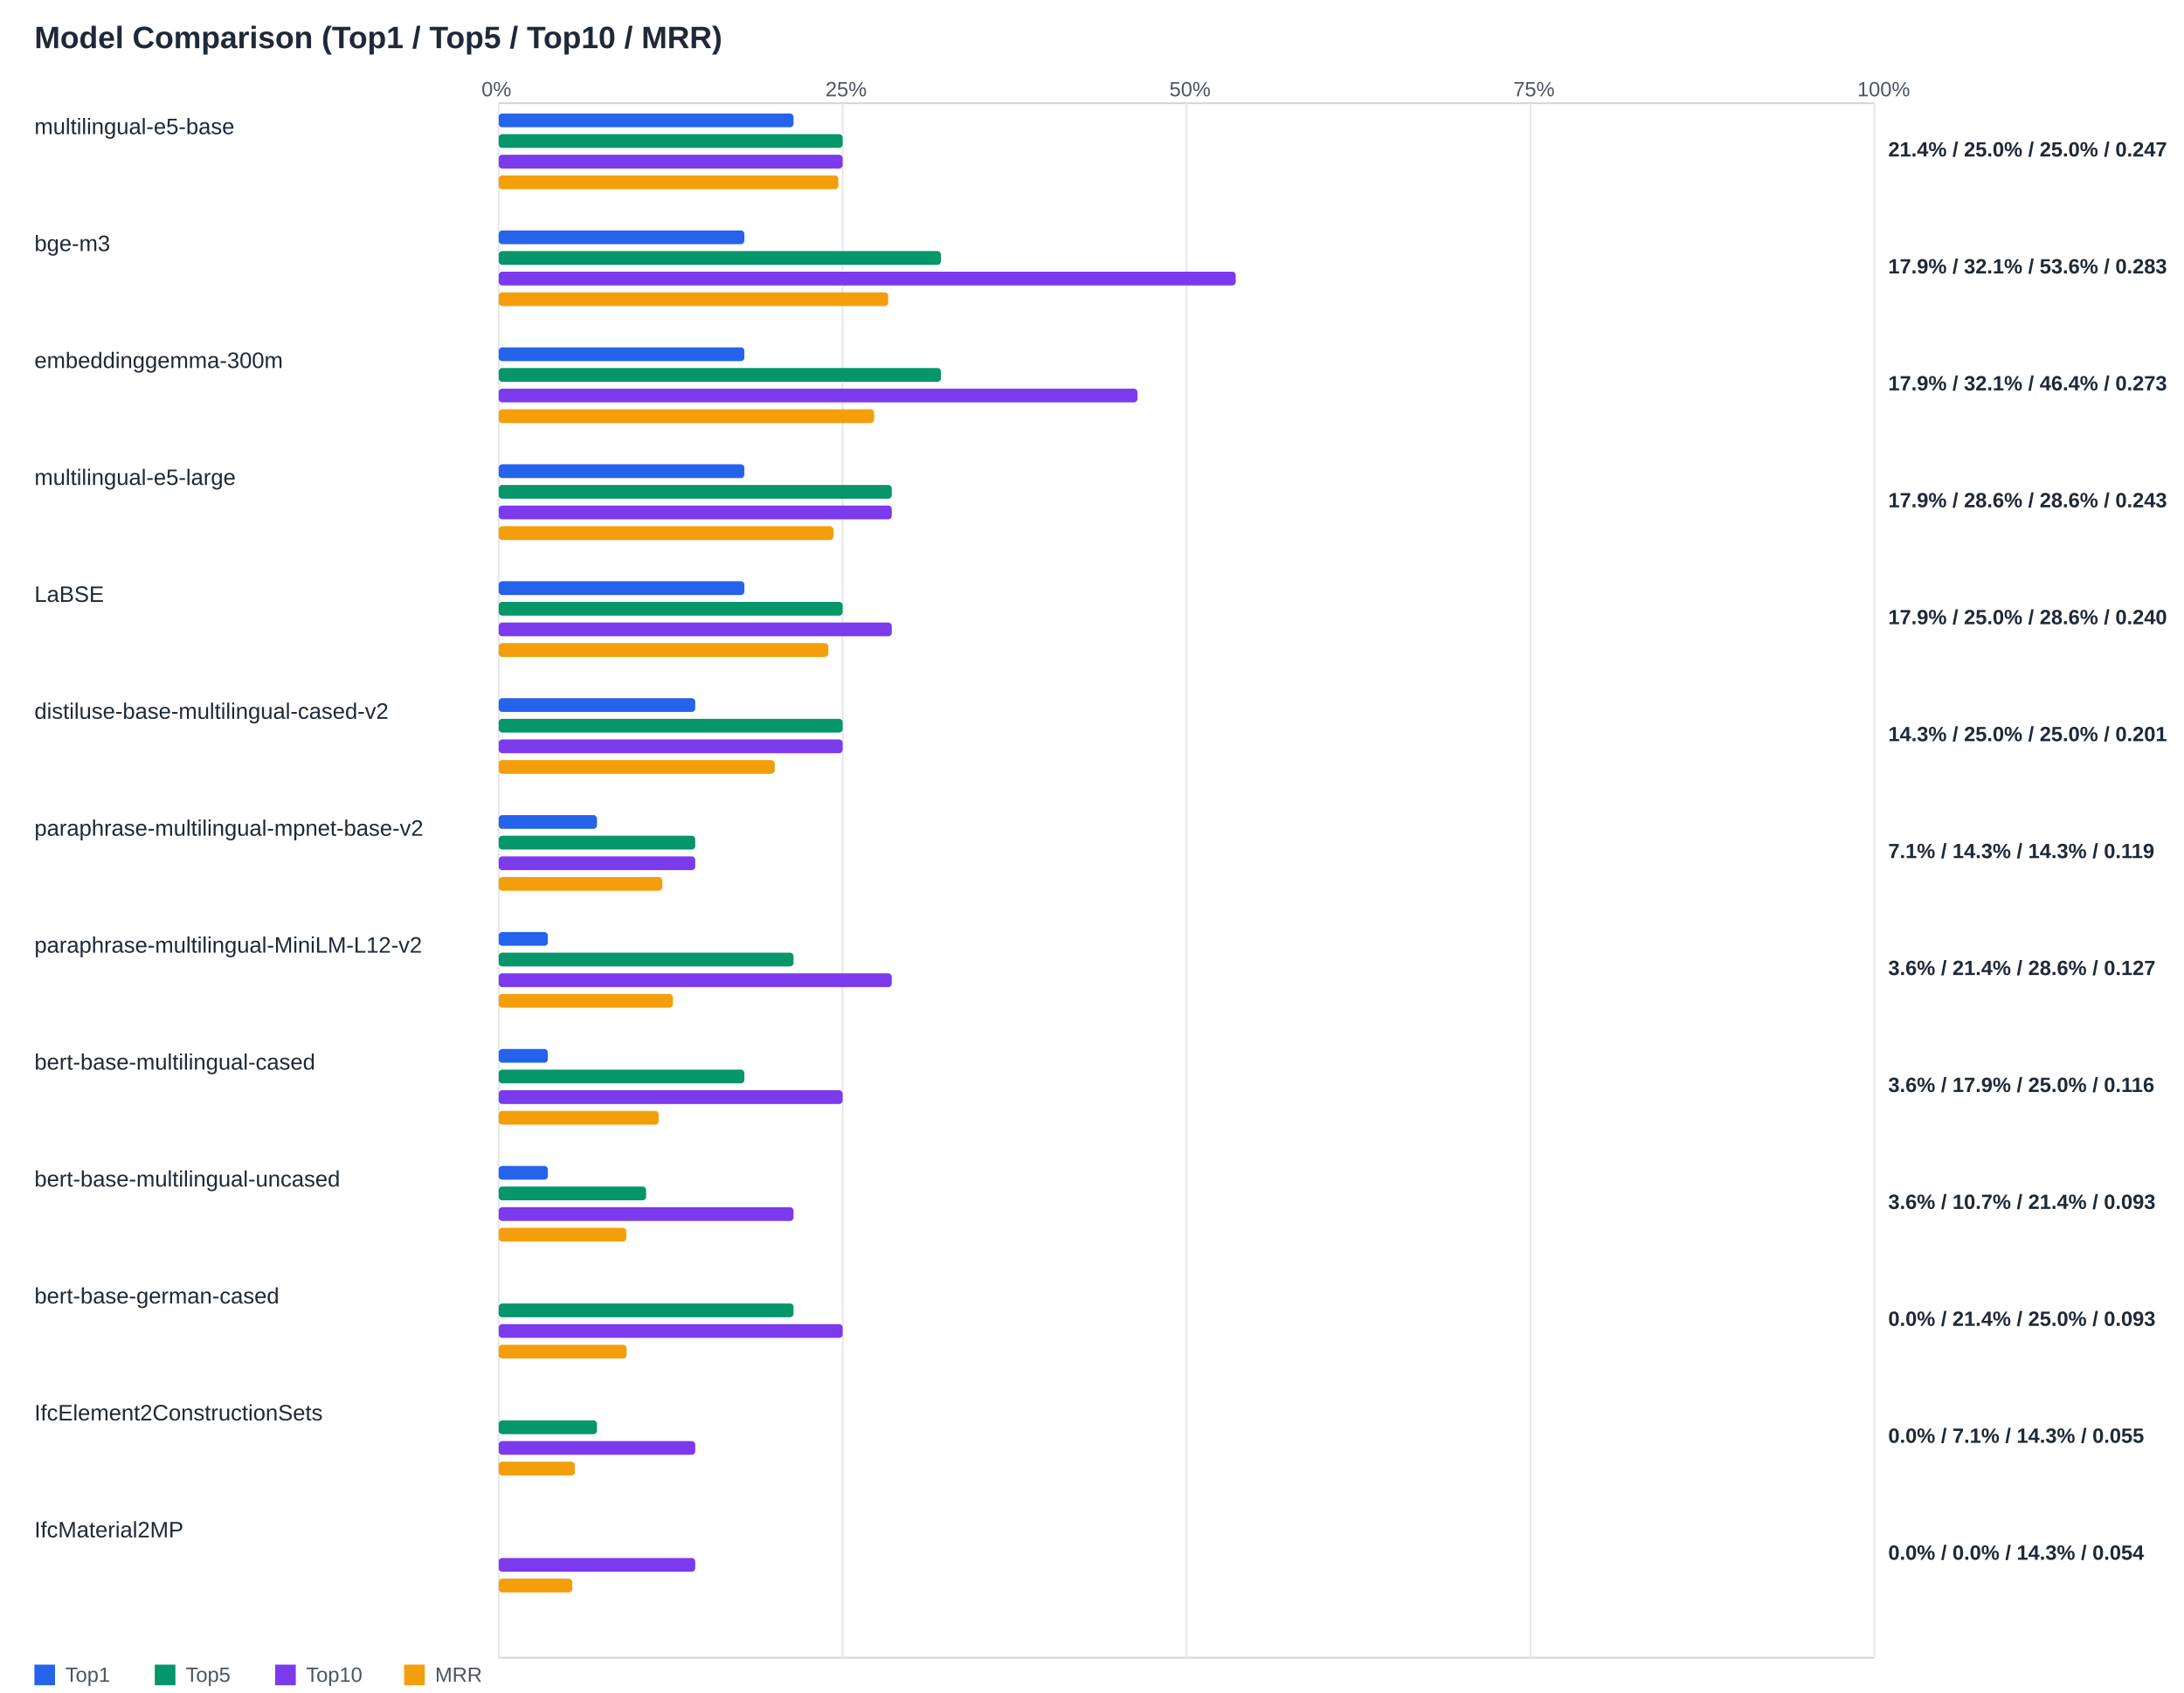
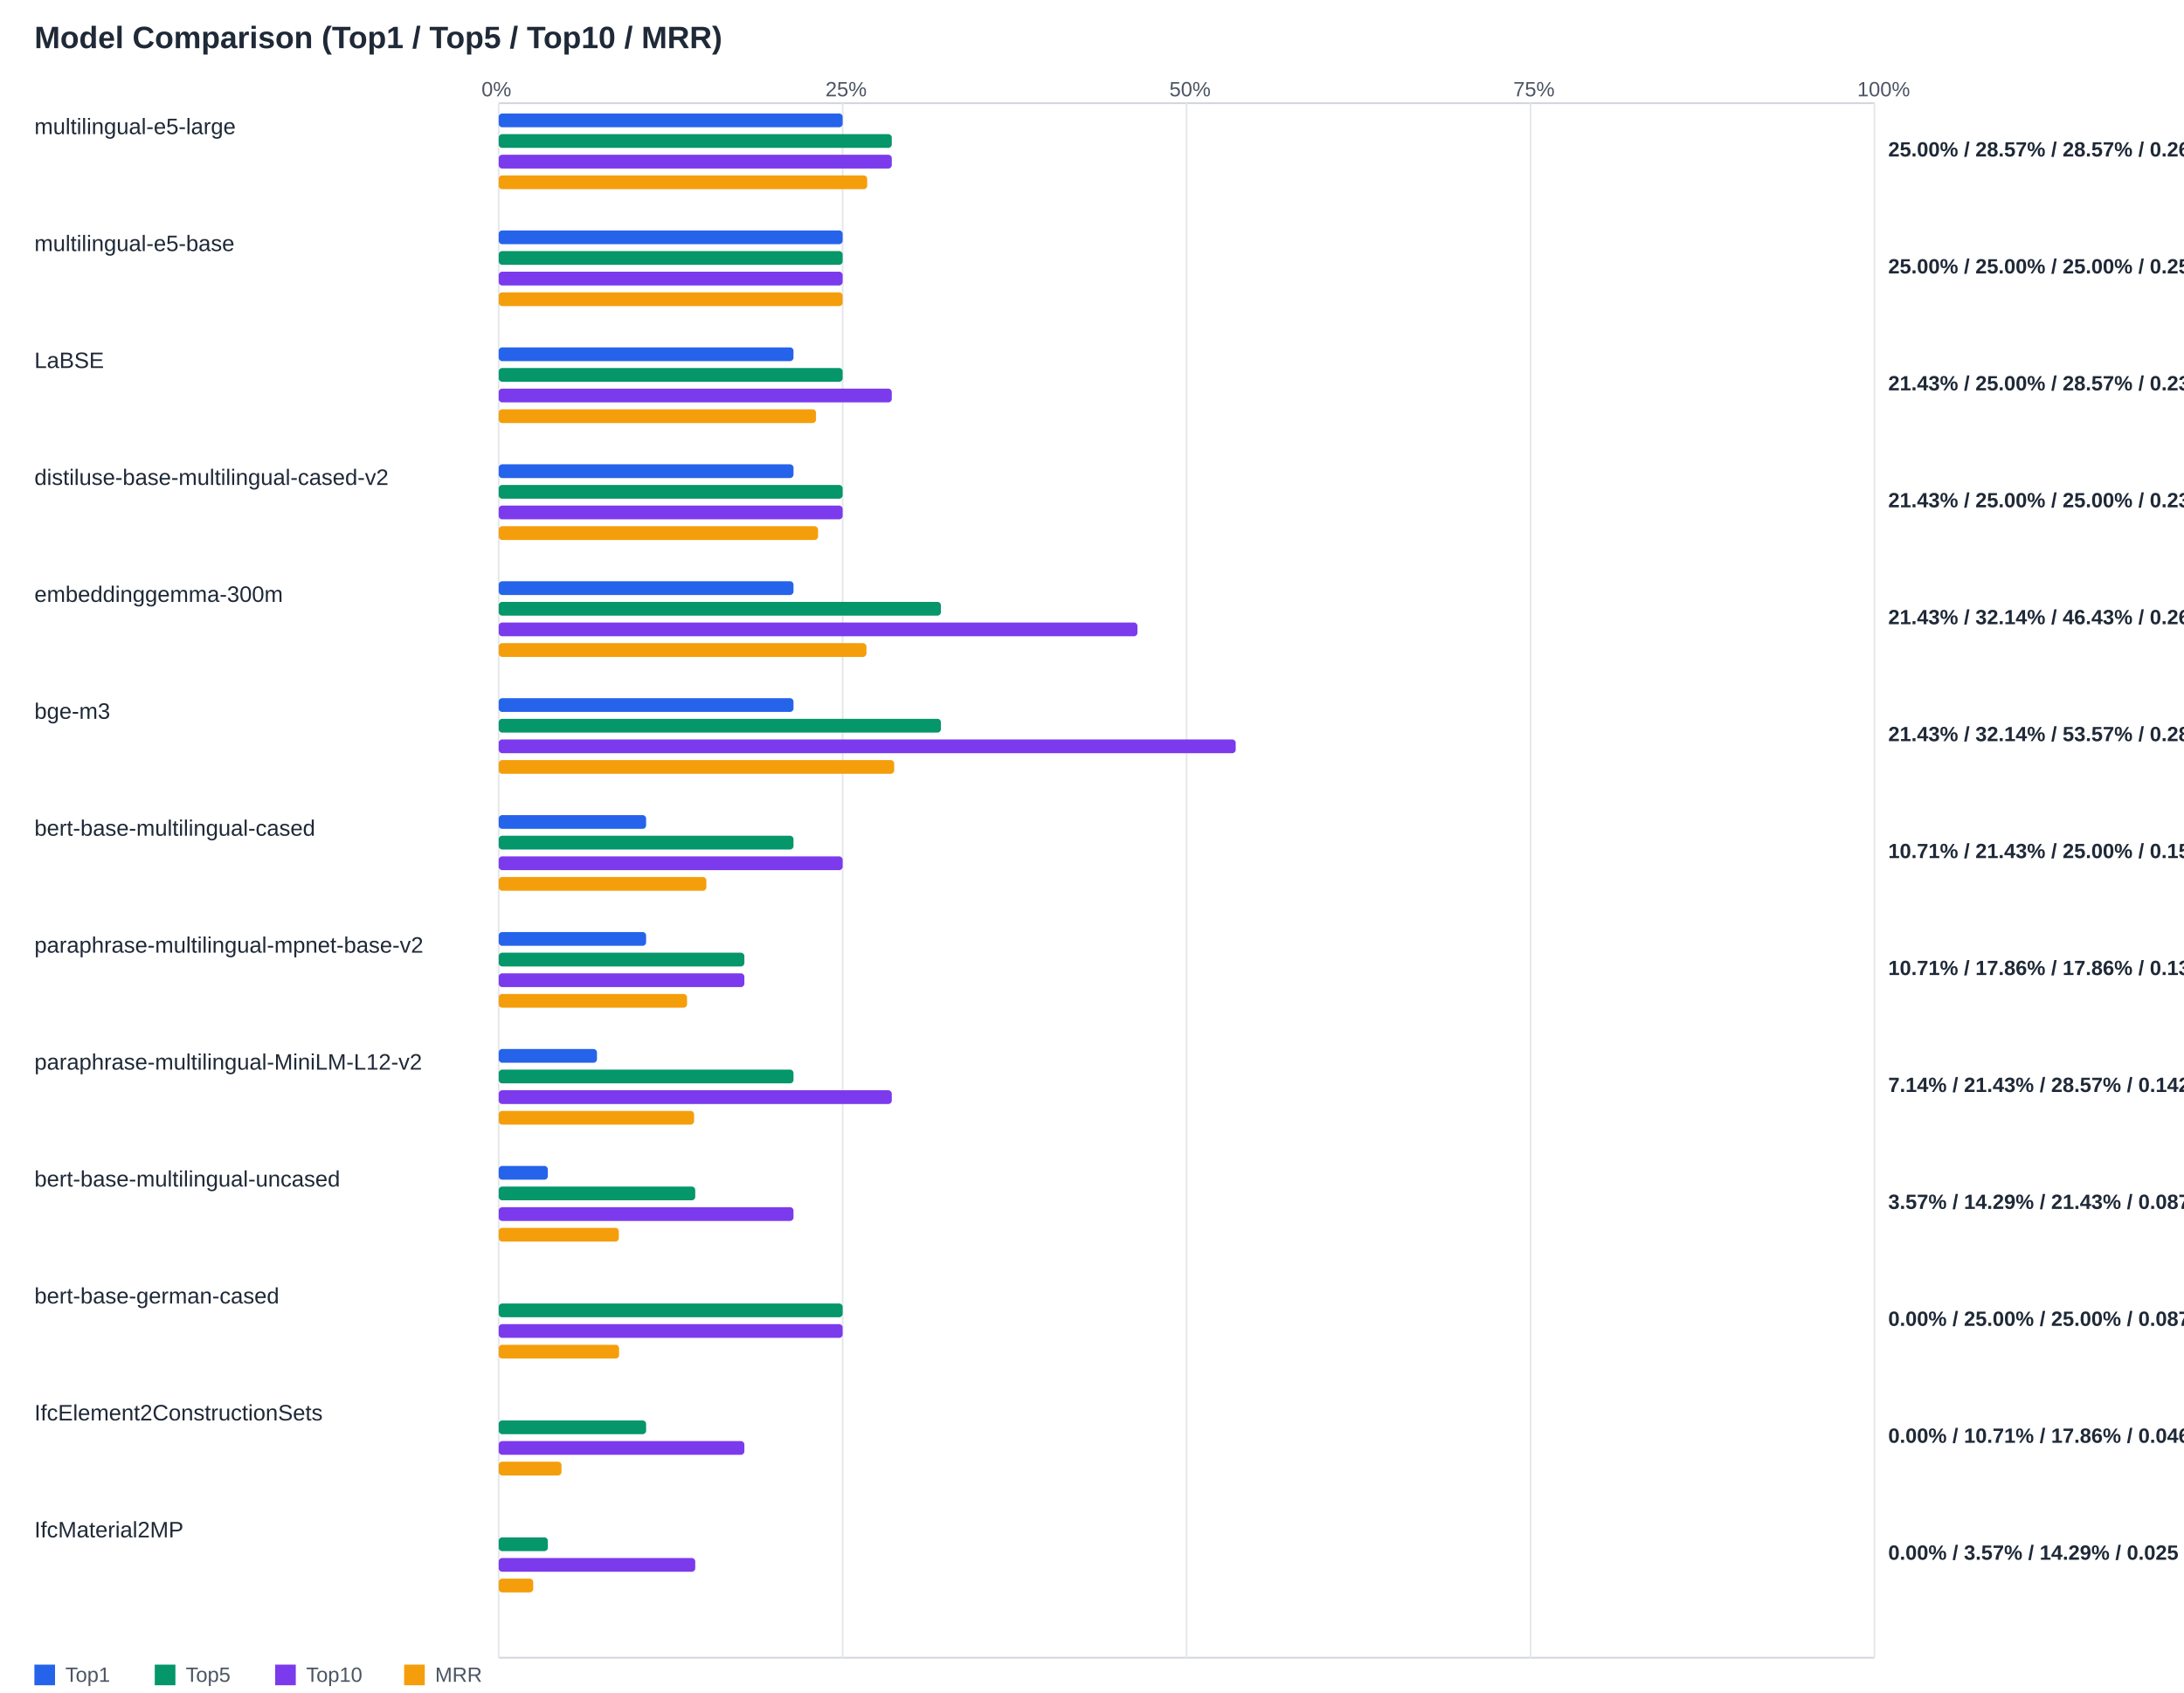
<svg xmlns="http://www.w3.org/2000/svg" width="1270" height="984" viewBox="0 0 1270 984">
  <style>text { font-family: Arial, sans-serif; fill: #1f2937; } .label { font-size: 13px; } .title { font-size: 18px; font-weight: bold; } .axis { font-size: 12px; fill: #4b5563; } .value { font-size: 12px; font-weight: bold; }</style>
  <text x="20" y="28" class="title">Model Comparison (Top1 / Top5 / Top10 / MRR)</text>
  <line x1="290" y1="60" x2="1090" y2="60" stroke="#d1d5db" stroke-width="1" />
  <line x1="290" y1="964" x2="1090" y2="964" stroke="#d1d5db" stroke-width="1" />
  <line x1="290.0" y1="60" x2="290.0" y2="964" stroke="#e5e7eb" stroke-width="1" />
  <text x="280.0" y="56" class="axis">0%</text>
  <line x1="490.0" y1="60" x2="490.0" y2="964" stroke="#e5e7eb" stroke-width="1" />
  <text x="480.0" y="56" class="axis">25%</text>
  <line x1="690.0" y1="60" x2="690.0" y2="964" stroke="#e5e7eb" stroke-width="1" />
  <text x="680.0" y="56" class="axis">50%</text>
  <line x1="890.0" y1="60" x2="890.0" y2="964" stroke="#e5e7eb" stroke-width="1" />
  <text x="880.0" y="56" class="axis">75%</text>
  <line x1="1090.0" y1="60" x2="1090.0" y2="964" stroke="#e5e7eb" stroke-width="1" />
  <text x="1080.0" y="56" class="axis">100%</text>
  <rect x="20" y="968" width="12" height="12" fill="#2563eb" />
  <text x="38" y="978" class="axis">Top1</text>
  <rect x="90" y="968" width="12" height="12" fill="#059669" />
  <text x="108" y="978" class="axis">Top5</text>
  <rect x="160" y="968" width="12" height="12" fill="#7c3aed" />
  <text x="178" y="978" class="axis">Top10</text>
  <rect x="235" y="968" width="12" height="12" fill="#f59e0b" />
  <text x="253" y="978" class="axis">MRR</text>
-   <text x="20" y="78" class="label">multilingual-e5-base</text>
-   <rect x="290" y="66" width="171.429" height="8" fill="#2563eb" rx="2" />
-   <rect x="290" y="78" width="200.0" height="8" fill="#059669" rx="2" />
-   <rect x="290" y="90" width="200.0" height="8" fill="#7c3aed" rx="2" />
-   <rect x="290" y="102" width="197.482" height="8" fill="#f59e0b" rx="2" />
-   <text x="1098" y="91" class="value">21.4% / 25.0% / 25.0% / 0.247</text>
-   <text x="20" y="146" class="label">bge-m3</text>
-   <rect x="290" y="134" width="142.857" height="8" fill="#2563eb" rx="2" />
-   <rect x="290" y="146" width="257.143" height="8" fill="#059669" rx="2" />
-   <rect x="290" y="158" width="428.571" height="8" fill="#7c3aed" rx="2" />
-   <rect x="290" y="170" width="226.497" height="8" fill="#f59e0b" rx="2" />
-   <text x="1098" y="159" class="value">17.9% / 32.1% / 53.6% / 0.283</text>
-   <text x="20" y="214" class="label">embeddinggemma-300m</text>
-   <rect x="290" y="202" width="142.857" height="8" fill="#2563eb" rx="2" />
-   <rect x="290" y="214" width="257.143" height="8" fill="#059669" rx="2" />
-   <rect x="290" y="226" width="371.429" height="8" fill="#7c3aed" rx="2" />
-   <rect x="290" y="238" width="218.295" height="8" fill="#f59e0b" rx="2" />
-   <text x="1098" y="227" class="value">17.9% / 32.1% / 46.4% / 0.273</text>
-   <text x="20" y="282" class="label">multilingual-e5-large</text>
-   <rect x="290" y="270" width="142.857" height="8" fill="#2563eb" rx="2" />
-   <rect x="290" y="282" width="228.571" height="8" fill="#059669" rx="2" />
-   <rect x="290" y="294" width="228.571" height="8" fill="#7c3aed" rx="2" />
-   <rect x="290" y="306" width="194.648" height="8" fill="#f59e0b" rx="2" />
-   <text x="1098" y="295" class="value">17.9% / 28.6% / 28.6% / 0.243</text>
-   <text x="20" y="350" class="label">LaBSE</text>
-   <rect x="290" y="338" width="142.857" height="8" fill="#2563eb" rx="2" />
-   <rect x="290" y="350" width="200.0" height="8" fill="#059669" rx="2" />
-   <rect x="290" y="362" width="228.571" height="8" fill="#7c3aed" rx="2" />
-   <rect x="290" y="374" width="191.7" height="8" fill="#f59e0b" rx="2" />
-   <text x="1098" y="363" class="value">17.9% / 25.0% / 28.6% / 0.240</text>
-   <text x="20" y="418" class="label">distiluse-base-multilingual-cased-v2</text>
-   <rect x="290" y="406" width="114.286" height="8" fill="#2563eb" rx="2" />
-   <rect x="290" y="418" width="200.0" height="8" fill="#059669" rx="2" />
-   <rect x="290" y="430" width="200.0" height="8" fill="#7c3aed" rx="2" />
-   <rect x="290" y="442" width="160.502" height="8" fill="#f59e0b" rx="2" />
-   <text x="1098" y="431" class="value">14.3% / 25.0% / 25.0% / 0.201</text>
-   <text x="20" y="486" class="label">paraphrase-multilingual-mpnet-base-v2</text>
-   <rect x="290" y="474" width="57.143" height="8" fill="#2563eb" rx="2" />
-   <rect x="290" y="486" width="114.286" height="8" fill="#059669" rx="2" />
-   <rect x="290" y="498" width="114.286" height="8" fill="#7c3aed" rx="2" />
-   <rect x="290" y="510" width="95.158" height="8" fill="#f59e0b" rx="2" />
-   <text x="1098" y="499" class="value">7.1% / 14.3% / 14.3% / 0.119</text>
-   <text x="20" y="554" class="label">paraphrase-multilingual-MiniLM-L12-v2</text>
-   <rect x="290" y="542" width="28.571" height="8" fill="#2563eb" rx="2" />
-   <rect x="290" y="554" width="171.429" height="8" fill="#059669" rx="2" />
-   <rect x="290" y="566" width="228.571" height="8" fill="#7c3aed" rx="2" />
-   <rect x="290" y="578" width="101.296" height="8" fill="#f59e0b" rx="2" />
-   <text x="1098" y="567" class="value">3.6% / 21.4% / 28.6% / 0.127</text>
-   <text x="20" y="622" class="label">bert-base-multilingual-cased</text>
-   <rect x="290" y="610" width="28.571" height="8" fill="#2563eb" rx="2" />
-   <rect x="290" y="622" width="142.857" height="8" fill="#059669" rx="2" />
-   <rect x="290" y="634" width="200.0" height="8" fill="#7c3aed" rx="2" />
-   <rect x="290" y="646" width="93.008" height="8" fill="#f59e0b" rx="2" />
-   <text x="1098" y="635" class="value">3.6% / 17.9% / 25.0% / 0.116</text>
+   <text x="20" y="78" class="label">multilingual-e5-large</text>
+   <rect x="290" y="66" width="200.0" height="8" fill="#2563eb" rx="2" />
+   <rect x="290" y="78" width="228.571" height="8" fill="#059669" rx="2" />
+   <rect x="290" y="90" width="228.571" height="8" fill="#7c3aed" rx="2" />
+   <rect x="290" y="102" width="214.286" height="8" fill="#f59e0b" rx="2" />
+   <text x="1098" y="91" class="value">25.00% / 28.57% / 28.57% / 0.268</text>
+   <text x="20" y="146" class="label">multilingual-e5-base</text>
+   <rect x="290" y="134" width="200.0" height="8" fill="#2563eb" rx="2" />
+   <rect x="290" y="146" width="200.0" height="8" fill="#059669" rx="2" />
+   <rect x="290" y="158" width="200.0" height="8" fill="#7c3aed" rx="2" />
+   <rect x="290" y="170" width="200.0" height="8" fill="#f59e0b" rx="2" />
+   <text x="1098" y="159" class="value">25.00% / 25.00% / 25.00% / 0.250</text>
+   <text x="20" y="214" class="label">LaBSE</text>
+   <rect x="290" y="202" width="171.429" height="8" fill="#2563eb" rx="2" />
+   <rect x="290" y="214" width="200.0" height="8" fill="#059669" rx="2" />
+   <rect x="290" y="226" width="228.571" height="8" fill="#7c3aed" rx="2" />
+   <rect x="290" y="238" width="184.524" height="8" fill="#f59e0b" rx="2" />
+   <text x="1098" y="227" class="value">21.43% / 25.00% / 28.57% / 0.231</text>
+   <text x="20" y="282" class="label">distiluse-base-multilingual-cased-v2</text>
+   <rect x="290" y="270" width="171.429" height="8" fill="#2563eb" rx="2" />
+   <rect x="290" y="282" width="200.0" height="8" fill="#059669" rx="2" />
+   <rect x="290" y="294" width="200.0" height="8" fill="#7c3aed" rx="2" />
+   <rect x="290" y="306" width="185.714" height="8" fill="#f59e0b" rx="2" />
+   <text x="1098" y="295" class="value">21.43% / 25.00% / 25.00% / 0.232</text>
+   <text x="20" y="350" class="label">embeddinggemma-300m</text>
+   <rect x="290" y="338" width="171.429" height="8" fill="#2563eb" rx="2" />
+   <rect x="290" y="350" width="257.143" height="8" fill="#059669" rx="2" />
+   <rect x="290" y="362" width="371.429" height="8" fill="#7c3aed" rx="2" />
+   <rect x="290" y="374" width="213.843" height="8" fill="#f59e0b" rx="2" />
+   <text x="1098" y="363" class="value">21.43% / 32.14% / 46.43% / 0.267</text>
+   <text x="20" y="418" class="label">bge-m3</text>
+   <rect x="290" y="406" width="171.429" height="8" fill="#2563eb" rx="2" />
+   <rect x="290" y="418" width="257.143" height="8" fill="#059669" rx="2" />
+   <rect x="290" y="430" width="428.571" height="8" fill="#7c3aed" rx="2" />
+   <rect x="290" y="442" width="229.989" height="8" fill="#f59e0b" rx="2" />
+   <text x="1098" y="431" class="value">21.43% / 32.14% / 53.57% / 0.287</text>
+   <text x="20" y="486" class="label">bert-base-multilingual-cased</text>
+   <rect x="290" y="474" width="85.714" height="8" fill="#2563eb" rx="2" />
+   <rect x="290" y="486" width="171.429" height="8" fill="#059669" rx="2" />
+   <rect x="290" y="498" width="200.0" height="8" fill="#7c3aed" rx="2" />
+   <rect x="290" y="510" width="120.748" height="8" fill="#f59e0b" rx="2" />
+   <text x="1098" y="499" class="value">10.71% / 21.43% / 25.00% / 0.151</text>
+   <text x="20" y="554" class="label">paraphrase-multilingual-mpnet-base-v2</text>
+   <rect x="290" y="542" width="85.714" height="8" fill="#2563eb" rx="2" />
+   <rect x="290" y="554" width="142.857" height="8" fill="#059669" rx="2" />
+   <rect x="290" y="566" width="142.857" height="8" fill="#7c3aed" rx="2" />
+   <rect x="290" y="578" width="109.524" height="8" fill="#f59e0b" rx="2" />
+   <text x="1098" y="567" class="value">10.71% / 17.86% / 17.86% / 0.137</text>
+   <text x="20" y="622" class="label">paraphrase-multilingual-MiniLM-L12-v2</text>
+   <rect x="290" y="610" width="57.143" height="8" fill="#2563eb" rx="2" />
+   <rect x="290" y="622" width="171.429" height="8" fill="#059669" rx="2" />
+   <rect x="290" y="634" width="228.571" height="8" fill="#7c3aed" rx="2" />
+   <rect x="290" y="646" width="113.606" height="8" fill="#f59e0b" rx="2" />
+   <text x="1098" y="635" class="value">7.14% / 21.43% / 28.57% / 0.142</text>
  <text x="20" y="690" class="label">bert-base-multilingual-uncased</text>
  <rect x="290" y="678" width="28.571" height="8" fill="#2563eb" rx="2" />
-   <rect x="290" y="690" width="85.714" height="8" fill="#059669" rx="2" />
+   <rect x="290" y="690" width="114.286" height="8" fill="#059669" rx="2" />
  <rect x="290" y="702" width="171.429" height="8" fill="#7c3aed" rx="2" />
-   <rect x="290" y="714" width="74.188" height="8" fill="#f59e0b" rx="2" />
-   <text x="1098" y="703" class="value">3.6% / 10.7% / 21.4% / 0.093</text>
+   <rect x="290" y="714" width="69.842" height="8" fill="#f59e0b" rx="2" />
+   <text x="1098" y="703" class="value">3.57% / 14.29% / 21.43% / 0.087</text>
  <text x="20" y="758" class="label">bert-base-german-cased</text>
  <rect x="290" y="746" width="0.0" height="8" fill="#2563eb" rx="2" />
-   <rect x="290" y="758" width="171.429" height="8" fill="#059669" rx="2" />
+   <rect x="290" y="758" width="200.0" height="8" fill="#059669" rx="2" />
  <rect x="290" y="770" width="200.0" height="8" fill="#7c3aed" rx="2" />
-   <rect x="290" y="782" width="74.381" height="8" fill="#f59e0b" rx="2" />
-   <text x="1098" y="771" class="value">0.0% / 21.4% / 25.0% / 0.093</text>
+   <rect x="290" y="782" width="70.0" height="8" fill="#f59e0b" rx="2" />
+   <text x="1098" y="771" class="value">0.00% / 25.00% / 25.00% / 0.087</text>
  <text x="20" y="826" class="label">IfcElement2ConstructionSets</text>
  <rect x="290" y="814" width="0.0" height="8" fill="#2563eb" rx="2" />
-   <rect x="290" y="826" width="57.143" height="8" fill="#059669" rx="2" />
-   <rect x="290" y="838" width="114.286" height="8" fill="#7c3aed" rx="2" />
-   <rect x="290" y="850" width="44.281" height="8" fill="#f59e0b" rx="2" />
-   <text x="1098" y="839" class="value">0.0% / 7.1% / 14.3% / 0.055</text>
+   <rect x="290" y="826" width="85.714" height="8" fill="#059669" rx="2" />
+   <rect x="290" y="838" width="142.857" height="8" fill="#7c3aed" rx="2" />
+   <rect x="290" y="850" width="36.508" height="8" fill="#f59e0b" rx="2" />
+   <text x="1098" y="839" class="value">0.00% / 10.71% / 17.86% / 0.046</text>
  <text x="20" y="894" class="label">IfcMaterial2MP</text>
  <rect x="290" y="882" width="0.0" height="8" fill="#2563eb" rx="2" />
-   <rect x="290" y="894" width="0.0" height="8" fill="#059669" rx="2" />
+   <rect x="290" y="894" width="28.571" height="8" fill="#059669" rx="2" />
  <rect x="290" y="906" width="114.286" height="8" fill="#7c3aed" rx="2" />
-   <rect x="290" y="918" width="42.805" height="8" fill="#f59e0b" rx="2" />
-   <text x="1098" y="907" class="value">0.0% / 0.0% / 14.3% / 0.054</text>
+   <rect x="290" y="918" width="20.068" height="8" fill="#f59e0b" rx="2" />
+   <text x="1098" y="907" class="value">0.00% / 3.57% / 14.29% / 0.025</text>
</svg>
